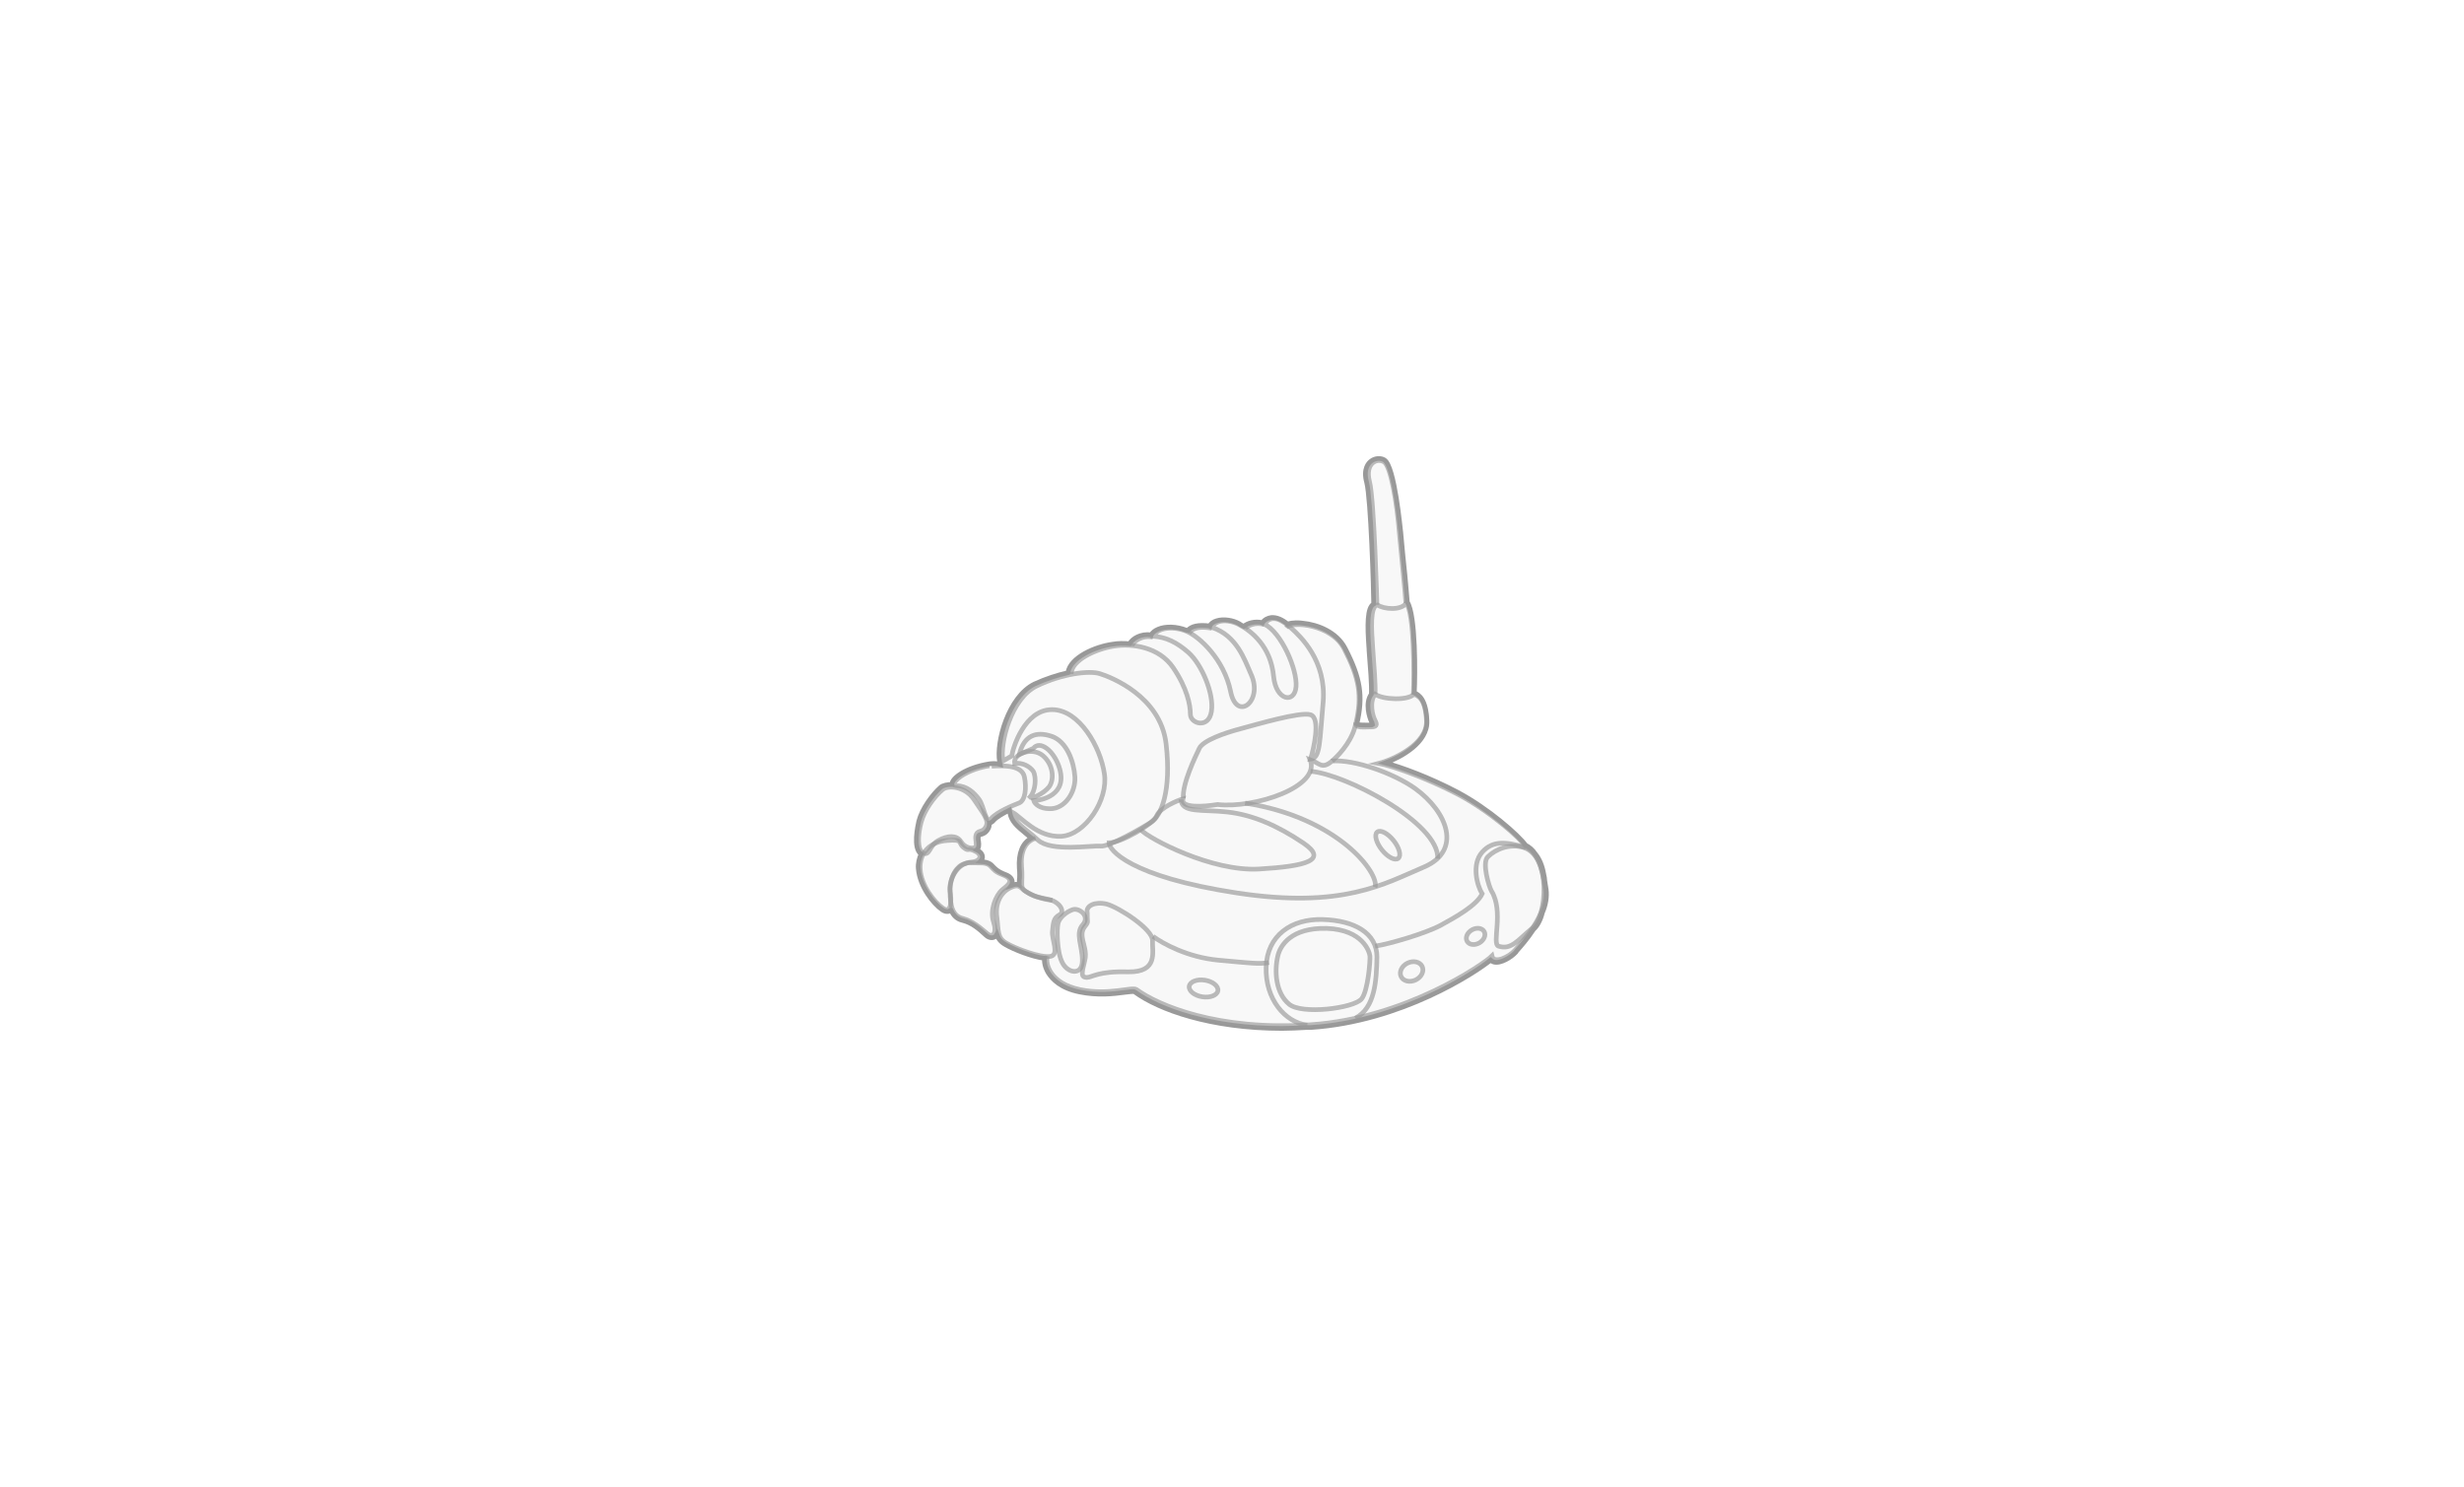
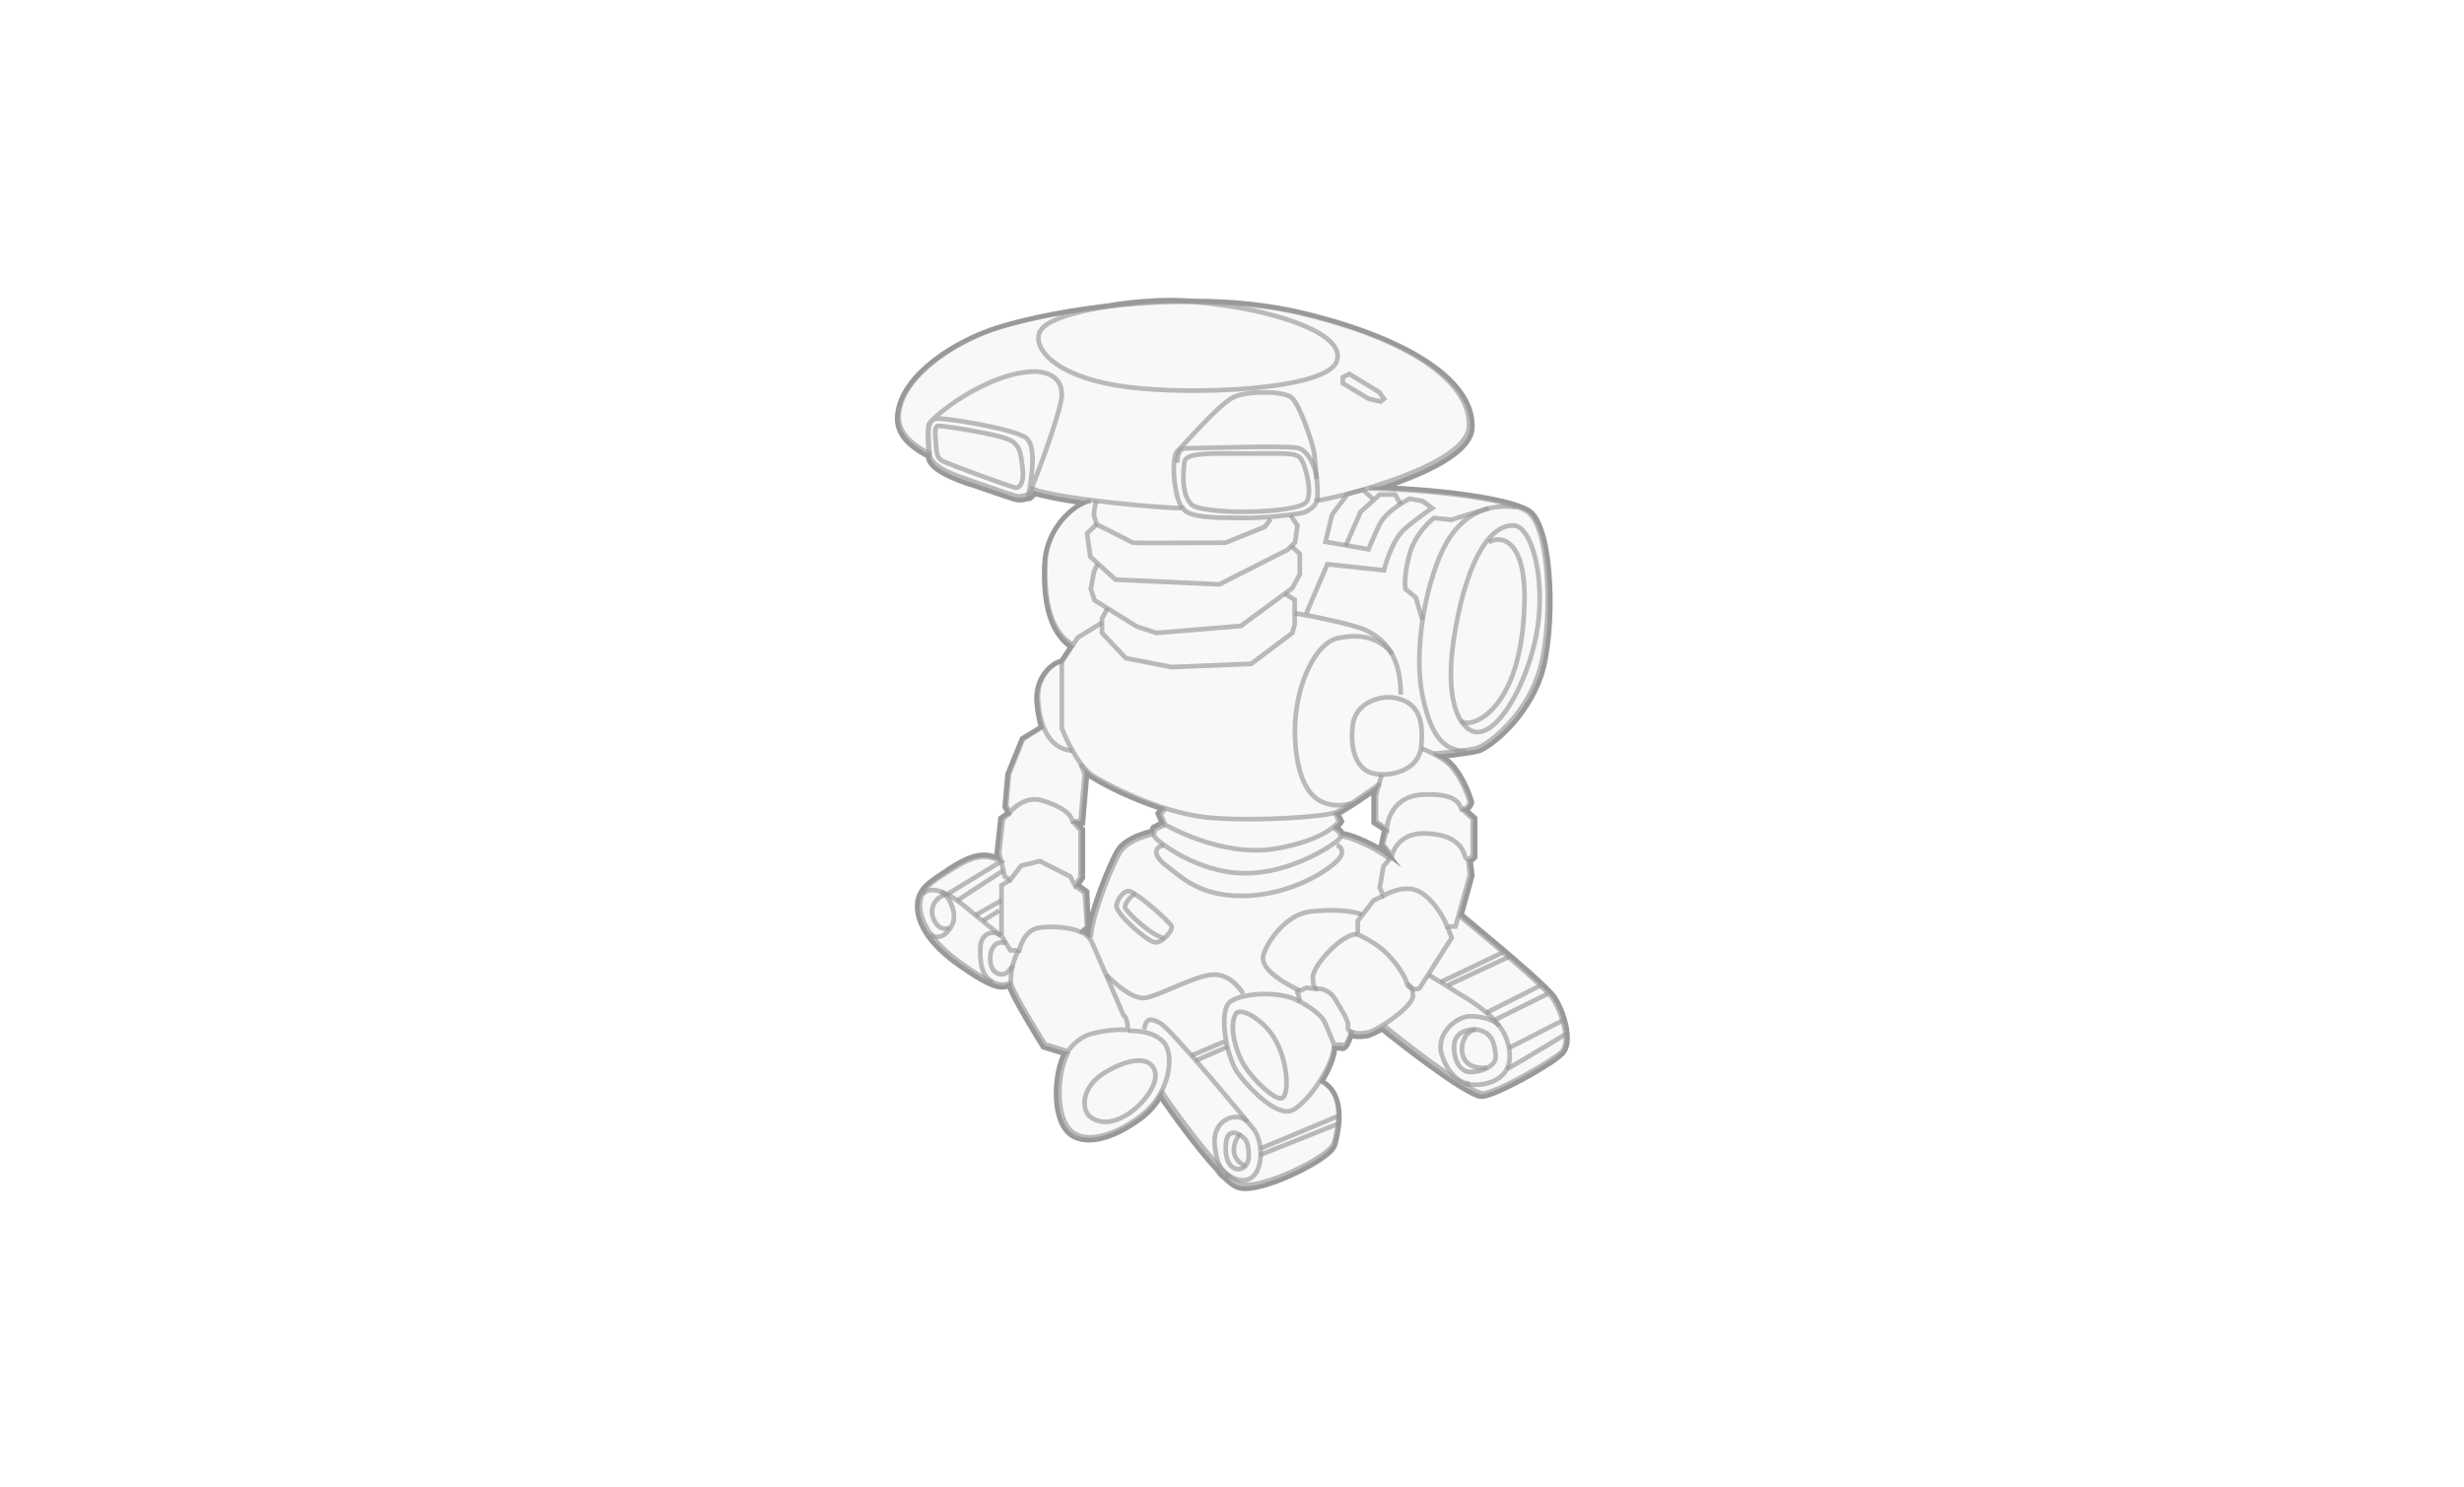
<svg id="bp-123" viewBox="0 0 527 318">
  <style type="text/css">
		.st0{fill:#eee6;stroke:#999;stroke-miterlimit:10;}
		.st1{fill:none;stroke:#999a;stroke-miterlimit:10;}
</style>
-   <path class="st0" d="M211.6,163.4c-5,0.8-8.1,3.1-8,4.4c0,0,0,0,0,0c-1,0-1.9,0.2-2.4,0.6c-1.8,1.6-4,4.6-4.7,7.3  c-0.2,1-1.3,5.7,0.5,7c-0.4,0.9-0.7,2-0.6,3.1c0.3,3.8,3.2,7.5,5.1,8.8c0.4,0.3,0.8,0.4,1.1,0.4c0.3,0,0.5-0.1,0.6-0.2  c0.1,0,0.1-0.1,0.2-0.1c0.5,1.1,1.2,1.9,2.5,2.2c2,0.5,3.5,1.8,4.8,3l0.1,0.1c0.5,0.5,1,0.6,1.3,0.6c0.3,0,0.5-0.1,0.7-0.2  c0.2-0.1,0.3-0.3,0.4-0.5c0.3,0.9,0.8,1.6,1.9,2.2c1.7,1,5.7,2.6,8.3,2.9c-0.1,0.8,0.1,1.9,0.8,3.1c0.9,1.4,2.7,3.3,6.7,4.1  c3.9,0.8,7.3,0.4,9.5,0.1c1-0.1,2.1-0.3,2.3-0.1c5.2,3.8,16.3,7.8,31.5,7.8c1.7,0,3.5-0.1,5.3-0.2c0,0,0,0,0,0l0,0  c0.3,0,0.6,0,0.9,0c19.3-1.3,35.1-11.7,38.4-14.4c0.2,0.2,0.4,0.3,0.7,0.4c1.4,0.4,3.7-1,4.7-2.1l0.2-0.3c0.8-0.9,2.3-2.6,3.6-4.6  c0.8-0.7,1.5-2,1.9-3.6c0.7-1.6,1-3.3,0.8-4.9c-0.1-0.7-0.2-1.3-0.3-1.9c0-0.4-0.1-0.9-0.2-1.3c-0.3-1.8-0.9-3.3-1.8-4.4  c-0.6-0.9-1.3-1.5-2.1-1.9c-1.5-2.1-7.9-7.8-14.7-11.4c-5.9-3.1-11.9-5.3-15.3-6.2c3.5-1.3,9.1-4.4,8.9-9c-0.2-4.7-1.8-5.6-2.7-6  c0.2-4,0.3-16.6-1.5-19.4c-0.1-1.4-0.3-3.4-0.5-5.7c-0.3-2.7-0.6-5.9-0.9-9.2c-0.1-0.6-1.3-14.1-3.5-15.5c-0.8-0.5-2-0.4-2.8,0.2  c-0.6,0.4-1.8,1.7-1,4.6c0.9,3.5,1.5,23.2,1.5,26c-1.4,0.8-1.4,4.4-1,9.7l0,0.2c0.3,3.9,0.6,7.3,0.5,9.4c-1.4,1.9-0.4,5,0,5.8  c0.1,0.2,0.3,0.6,0.3,0.7c0,0-0.1,0.1-0.6,0.1c-0.2,0-0.5,0-0.7,0c-0.6,0-1.9,0-2.1-0.2c1.4-6,0.8-9.8-2.5-16.2  c-1.8-3.5-5.9-5.1-9.1-5.4c-0.6-0.1-2.1-0.2-3.2,0.2c-1.1-0.9-2.3-1.5-3.5-1.4c-0.7,0.1-1.4,0.4-1.9,1.1c-1.6-0.4-3.2,0.1-4,0.8  c-0.4-0.2-0.7-0.4-1-0.6c-1.2-0.7-3.3-1.1-4.8-0.6c-0.7,0.2-1.2,0.6-1.5,1.1c-2.3-0.3-3.9,0-4.7,1c-0.1,0-0.2-0.1-0.3-0.1  c-2-0.8-4.4-0.9-6-0.2c-0.7,0.3-1.2,0.7-1.5,1.2c-2.2-0.3-4,0.8-4.6,1.9c-1.3-0.1-2.5-0.1-3.6,0.1c-3.7,0.5-9.1,2.8-9.6,6.1  c-2.2,0.5-4.7,1.3-7.1,2.4c-5.6,2.7-8.3,12.5-7.5,16.7l0.1,0.5C213.3,163.3,212.2,163.3,211.6,163.4z M212.5,175.5  c0.6-0.7,2-1.5,3.4-2.2l0.1,0.6c0.3,1.8,1.6,2.9,3.3,4.3c0.4,0.3,0.8,0.7,1.3,1.1c-1.9,1-2.8,3.2-2.6,6.4c0.1,1.1,0.1,2,0,2.6  c0,0.3,0,0.7,0,1c-0.4-0.2-0.9-0.2-1.7,0.1c0.2-0.3,0.2-0.6,0.2-0.9c-0.1-0.7-0.7-1.2-1.9-1.6c-1.2-0.5-1.7-1-2.1-1.4  c-0.6-0.7-1.1-1.1-2.8-1.2c0.2-0.2,0.3-0.4,0.4-0.7c0.1-0.3,0.1-1.2-1.2-1.8c0,0,0,0,0,0c0.5-0.4,0.5-1.1,0.4-1.8  c-0.1-0.4-0.1-0.9,0-1.2c0.1-0.2,0.2-0.2,0.5-0.3c0.4-0.1,1.1-0.3,1.6-1.3c0.2-0.4,0.2-0.7,0.2-1.1c0,0,0.1,0,0.1,0  C212,175.9,212.3,175.8,212.5,175.5z" />
  <g>
-     <path class="st1" d="M284.9,162.8c4.7-0.4,13.2,2.6,17.8,5.9c6.9,5,10.1,13.3,1.8,16.8c-8.3,3.5-17.3,9-40.1,5.5   s-27.2-9.2-27.2-10.7c2.6,0,9.6-4.1,10.2-5.8c0.7-1.7,4.5-3.3,5.6-3.6c-0.5,2,4.3,1.7,7.4,1.2c7.9,0.9,22.2-3.8,19.8-9.6   C282.2,163.2,282.7,164.7,284.9,162.8z" />
-     <path class="st1" d="M214.5,162.8c-0.7-3.9,1.8-13.5,7.3-16.1c5.4-2.6,11.1-3.3,13.4-2.6c2.3,0.7,13,4.8,14.2,15   c1.2,10.2-1.1,15.5-3.2,16.8s-9,5.3-10.8,5.1c-1.8-0.2-10.6,1.3-13.4-1.3c-2.8-2.6-5.1-3.6-5.4-5.9c1.8,1,5.3,5.4,10.4,5.1   c5.1-0.3,10.1-7.8,9.2-13.4c-0.8-5.6-5.3-13.7-11.2-13.7s-8.4,8.3-8.6,9.9L214.5,162.8z" />
-     <path class="st1" d="M218,161.4c1-4.1,3.6-5,6.9-3.9c3.3,1.1,4.8,5.5,5,8.7s-2.1,6.9-5.4,6.8c-2.2,0-3.2-1.1-3.4-1.7   c1.5-0.1,7.5-1.1,5.4-7.3c-1.2-3.5-4.1-5.7-5.5-3.9L218,161.4z" />
-     <path class="st1" d="M217,163.3c-0.3-2.2,3.8-3.5,6-1.7c2.2,1.8,2.6,5,1.4,6.7c-1.1,1.4-3.7,2.7-4.1,2.2c1.2-1.3,1.4-4.2,0.7-5.5   C220.2,163.9,218.7,163.1,217,163.3z" />
-     <path class="st1" d="M212.1,163.9c3-0.2,6.5-0.1,7,2.3c0.5,2.4,0.2,5.1-1.2,5.6c-1.3,0.5-4.7,1.9-5.9,3.3s-1.5-2.6-2.6-4.1   s-2.7-2.9-4.7-2.9s0.9-3.3,6.9-4.3" />
-     <path class="st1" d="M201.6,168.9c1.2-1,4.8-0.7,6.7,2.1c1.9,2.9,3.3,4.4,2.6,5.8c-0.7,1.4-1.7,0.7-2.1,1.7   c-0.4,0.9,0.4,2.5-0.3,2.8s-2.1,0.1-3-1.3c-0.9-1.4-2.8-1.3-4.8-0.2s-1.8,3.3-3.2,2.7c-1.4-0.6-1.2-4-0.5-6.6   S199.8,170.4,201.6,168.9z" />
-     <path class="st1" d="M207.9,184.4c1.6-0.1,2.5-1.4,0.7-2.3c-1.8-0.9-1.2,0.2-2.5-0.8c-1.3-1,0.1-1.8-3.5-1.5   c-3.6,0.2-6,2.6-5.8,6.1c0.2,3.5,3,7.1,4.9,8.4c1.9,1.3,1.8-1.9,1.5-3.7S204.3,184.6,207.9,184.4z" />
-     <path class="st1" d="M214.4,190.3c1-0.8,3-2.1,0-3.2c-3-1.1-1.8-2.5-4.8-2.5c-3,0-2-0.2-3.4,0.2s-3,2.4-3,5.8   c0,3.4,0.6,5.4,2.8,5.9c2.1,0.6,3.7,2,5,3.1c1.3,1.2,2.3,0.1,1.5-2.4C211.7,194.8,212.9,191.6,214.4,190.3z" />
-     <path class="st1" d="M219.4,190.7c-1.3-0.9-1.4-1.7-3.3-0.8s-3.3,3.1-2.9,6.2c0.4,3.1,0,4.5,2.1,5.7c2.1,1.2,7.2,3.1,9.3,2.8   c2.1-0.3,0.3-3.6,0.5-5.4c0.2-1.8,0.2-2.8,1.5-3.5c1.3-0.7,0-2.8-2.3-3.3C222,191.9,221.2,191.9,219.4,190.7z" />
-     <path class="st1" d="M229.4,194.6c-1.4,0.5-2.8,1.7-3.1,2.9c-0.3,1.2-0.3,6.1,0.9,8.4c1.1,2.3,4.3,2.9,4.3-0.4   c0-3.3-1.6-5.8,0.1-7.7C233.2,196,230.8,194.1,229.4,194.6z" />
-     <path class="st1" d="M232.5,195c-0.1-1.2,1.6-2.2,4.2-1.6c2.6,0.7,9.9,5.4,9.8,7.8c-0.1,2.4,1.3,6.8-5.2,6.7   c-6.5-0.2-7.7,1.2-8.9,1.2c-1.2-0.1-1.1-0.8-0.4-3.6c0.5-1.8-0.3-3.5-0.5-4.8c-0.4-2.4,1.1-2.6,1.1-3.6   C232.5,195.9,232.6,195.5,232.5,195z" />
-     <path class="st1" d="M221.5,179.3c-2.2,0.7-3.3,2.8-3,6.2s-0.5,4.4,0.9,5.2c1.3,0.8,3.1,1.6,5.7,1.9" />
-     <path class="st1" d="M326.3,181.3c-4-1.2-7-1.6-9.3,1s-1.1,7.1,0,8.9c-1.1,2.4-5.5,4.9-8.8,6.7s-11.3,4.1-14.1,4.5" />
-     <path class="st1" d="M246.6,200.3c2,1.5,7.4,4.5,14,5.1c6.6,0.6,8.8,0.9,10.8,0.5" />
-     <path class="st1" d="M279.6,219.3c-4.8-0.6-9-5.6-8.8-12.4s5.4-10.4,12.1-10.2c6.8,0.2,11.6,2.9,11.6,8c-0.1,5.1-0.4,10.9-4.6,13.1   " />
-     <path class="st1" d="M273.3,204.5c0.5-2.2,2.8-6.1,10.5-5.9c7.7,0.3,9.1,5,9.2,5.9c0.1,0.9-0.4,7.5-1.8,9.2   c-1.7,2-12.8,3.4-15.5,1.1C272.9,212.5,272.5,207.9,273.3,204.5z" />
-     <path class="st1" d="M280.3,165c7.2,0.5,27.6,11,27.2,18.7" />
-     <path class="st1" d="M294.1,189.8c1-2.9-7.8-14.9-27.8-18" />
-     <path class="st1" d="M244,177.5c1.7,1.9,15.2,9,25.3,8.4c10.1-0.6,14.9-1.9,9.4-5.6s-10.8-6-16.2-6.6s-9.8,0.3-9.9-2.7" />
-     <path class="st1" d="M229.1,144.2c0-3,5.3-5.4,9.2-6c3.9-0.6,9.6,0.2,12.6,4.6c3,4.4,3.7,8,3.7,10s3.9,3.2,4.5-0.6   s-2.1-10.1-4.9-12.6c-2.5-2.2-4.8-3.3-7.5-3.5c0.8-1.9,4.3-2.2,7-1.1c2.9,1.2,8.1,6.1,9.5,12.9c1.3,6.6,7,2.1,4.4-3.6   c-1.5-3.4-3.1-8.3-8.4-10.1c0.9-1.9,4-1.6,5.8-0.6c2.7,1.4,6.8,4.7,7.4,11.1c0.5,5.2,4.5,5.9,4.8,2.2c0.3-3.7-3.2-11.7-6.8-13.4   c1.7-2.3,3.9-0.8,5.8,0.9s7.5,6.9,6.8,15.7c-0.8,8.8-0.6,12.1-2.7,12.3c0.7-2.3,2.2-8.8,0-9.5s-11.6,2.1-15,3   c-3.4,0.9-8,2.5-8.8,4.2c-0.8,1.7-3.7,7.6-3.4,10.7" />
-     <path class="st1" d="M302.3,148.6c0.2-4.3,0.2-17.3-1.5-19.6c-1.2,1.7-4.9,1.3-6.2,0.4c-1.6,0.3-1.3,5.1-1,9.3   c0.3,4.2,0.6,7.7,0.5,9.8" />
-     <path class="st1" d="M294.5,129.4c0,0-0.6-22.6-1.6-26.4c-1-3.9,1.6-5.1,3.1-4.2s2.8,8.9,3.3,15.2c0.6,6.3,1.2,12.1,1.4,15" />
-     <path class="st1" d="M275.1,134.3c1.1-1.5,9.7-0.8,12.4,4.5c3.2,6.2,3.9,10,2.5,15.9c-0.2,1.1,1.8,0.8,3.3,0.8s1.1-0.8,0.7-1.6   s-1.2-3.7,0.1-5.4c1.7,1.2,7.1,1.4,8.3,0c0.7,0.3,2.5,0.7,2.7,5.7c0.2,5-7.1,8.3-10.2,9.1c2.8,0.5,10.2,3.1,16.9,6.6   c6.8,3.6,13.4,9.4,14.6,11.3c2.2,1.1,3.5,3.9,4.1,9.1c0.7,5.3-5.3,11.6-6.5,13s-4.5,3-4.9,1.2c-1.8,1.8-18.5,13.3-38.6,14.7   c-20.1,1.4-32.9-4.2-37.4-7.5c-1-0.7-5.8,1.3-12.1,0c-6.3-1.3-7.5-5.4-7-7.2" />
-     <path class="st1" d="M284.9,162.8c2.1-1.8,4.6-5,5.1-8.2" />
-     <path class="st1" d="M242.1,138.2c0.2-1,2.2-2.4,4.5-1.9" />
-     <path class="st1" d="M254.3,135.5c0.8-1.4,2.8-1.5,4.9-1.1" />
-     <path class="st1" d="M266.3,134.5c0.5-0.7,2.3-1.5,4.1-0.9" />
-     <path class="st1" d="M319,190.6c-0.5-0.8-2.1-6-0.8-7.3c1.7-1.7,4.8-2.9,7.7-2c5.9,1.9,5,14.7,1.9,17.2c-3.1,2.5-4.5,4.8-7.3,3.9   C319,201.9,321.7,195,319,190.6z" />
-     <ellipse transform="matrix(0.1529 -0.9882 0.9882 0.1529 9.158 433.4947)" class="st1" cx="257.4" cy="211.4" rx="1.8" ry="3.1" />
-     <ellipse transform="matrix(0.9009 -0.4341 0.4341 0.9009 -60.2685 151.6711)" class="st1" cx="301.9" cy="207.8" rx="2.5" ry="2" />
-     <ellipse transform="matrix(0.866 -0.5 0.5 0.866 -57.853 184.6532)" class="st1" cx="315.6" cy="200.3" rx="2.1" ry="1.6" />
-     <ellipse transform="matrix(0.7821 -0.6232 0.6232 0.7821 -47.9926 224.3675)" class="st1" cx="296.8" cy="180.8" rx="1.6" ry="3.6" />
+     <path class="st0" d="M332.5,213.3c-1.1-1.7-7.4-7.3-19.1-17c-0.4-0.3-0.6-0.5-0.8-0.7l2.3-8.3l0-0.1l-0.4-3   c0.5-0.2,0.8-0.6,0.9-0.7l0.1-0.1V175l-1.9-1.7c0.7-0.4,1.1-1.1,1.2-1.6l0-0.1l0-0.1c-0.1-0.3-2.1-7-5.9-9.4   c-0.2-0.1-0.3-0.2-0.5-0.3c1.3-0.1,3.2-0.3,4.9-0.6c0.1,0,0.1,0,0.2,0l0,0c1.2-0.2,2.4-0.4,3-0.6c2.3-0.9,9.8-6.5,13.1-15.9   c3.1-9.2,2.8-32.1-2.6-35.5c-4.7-2.9-21.1-4.6-31-4.9c1.2-0.4,2.4-0.8,3.6-1.3c9.9-3.7,15.1-7.6,15.3-11.4   c0.5-9.8-12.8-18.9-35.6-24.5c-7.7-1.9-15.9-2.7-23.9-2.7c-3.2-0.2-6.4-0.3-9.9,0c-1.8,0.1-5.1,0.4-8.6,1   c-11.1,1.3-20.3,3.5-25.1,5.2c-9.5,3.4-19.7,10.7-19.9,18.8c-0.1,3.2,2.1,5.9,6.6,8.2c0,0.2,0.1,0.4,0.1,0.5l0,0.1   c0.6,1.9,3.2,3.5,8.4,5.3l1,0.3c4.5,1.5,8.3,2.9,9.3,3.1c0.7,0.2,1.8,0.1,2.7-0.3l0.1,0.1l0.3-0.1c0,0,0.1-0.1,0.2-0.2   c0,0,0.1-0.1,0.1-0.1c0.3-0.2,0.5-0.4,0.6-0.7c2.3,0.7,6.1,1.4,10.3,2c-3.3,1.6-7.9,6.3-8.2,13c-0.4,9.1,1.5,14.9,5.6,17.8l-2,3   c-2.1,0.4-5.5,3.5-5.3,8.4c0.1,1.4,0.3,3.6,1,5.7l-4.1,2.5l-3.1,7.6l-0.6,7l0.7,1.3L214,175l-0.8,7.4l0.2,1.1   c-3.7-1.6-6.9,0.1-10.5,2.4l-0.4,0.3c-3.9,2.5-5.9,3.8-6.3,7c-0.2,2,0.2,7.2,8.9,13.3c5,3.5,7.5,4.7,9.2,4.7c0.6,0,1-0.1,1.5-0.3   c1,3,6.5,11.8,7.2,12.9l0.1,0.2l4.5,1.4c-2.2,4.5-2.5,12.7,0.3,16.3c1.1,1.5,2.9,2.2,5,2.2c3.1,0,7.1-1.6,11.1-4.6   c2-1.5,3.3-3.1,4.2-4.7c1.7,2.6,7.6,10.9,12.2,15.8c0.5,0.9,1.1,1.3,1.6,1.7c0.1,0.1,0.2,0.2,0.3,0.3l0,0c1,0.9,1.8,1.5,2.5,1.7   c0.4,0.1,0.9,0.2,1.5,0.2c3,0,7.9-1.8,12-3.9c2-1,6.6-3.5,7.2-5.4c0.9-3.2,2.5-10.7-2.7-13.7c1.5-2.5,2.6-5.1,2.7-7   c0.5-0.1,1.1-0.1,1.3,0c0.2,0.1,0.4,0.1,0.6,0c0.6-0.2,1.2-1.5,1.6-2.7c0.5,0.1,1,0.2,1.5,0.2c0.7,0,1.4-0.1,2.1-0.2   c0.7-0.2,1.7-0.7,3-1.4c2.3,1.9,18.1,14.4,21.3,14.4c0,0,0,0,0,0c3-0.1,14.9-6.8,17.2-9.1C336.7,223,334.4,216.1,332.5,213.3z    M232.5,190.7l-1.9-1.4l1-1.5v-10.4l-1.1-1.3h1.1l0.9-10.6c0.4,0.4,0.8,0.7,1.2,0.9c2.9,1.8,8.5,4.6,14.7,6.6l-0.8,1l0.9,2   l-1.8,0.9l-0.1,0.1c0,0-0.2,0.3-0.3,0.8c-1.3,0.3-5.6,1.4-7.3,4.1c-1.8,3-5.9,13.4-6.3,17.9c-0.3-0.3-0.6-0.5-0.9-0.7l1-0.8   L232.5,190.7z M296.1,177.5l-0.7,3.2l1.6,2.1c-2.3-1.8-7.8-4.4-9.8-4.5c-0.3-0.6-0.9-1.1-1.3-1.3c0.7-0.6,1-1.1,1-1.1l0.1-0.2   l-0.8-1.6c2-1,5.9-3.7,7.9-5.1l-0.3,1l0,6L296.1,177.5z" />
+   </g>
+   <g>
+     <path class="st1" d="M192.2,89.1c-0.1,4.6,5.3,7.3,6.6,7.9c0,2.2,3.3,4,8.2,5.6c4.8,1.7,9.2,3.2,10.3,3.5c1.1,0.3,3.5-0.3,3.5-1.5   c6.3,2.3,28.9,4.2,32.2,4.1c1.2,2.3,8.5,2,12.8,2.1c4.6,0.1,11.6-0.8,12.8-1.1c1.2-0.3,2.9-1.5,3-2.6c4.1-0.5,32.2-7.3,32.6-15.9   s-10.6-18-35.2-24s-55.9-0.6-67.3,3.5C202.3,74.2,192.4,81.5,192.2,89.1z" />
+     <path class="st1" d="M245.3,64.6c-10.1,0.8-22.2,3-23.1,6.9c-0.9,3.9,4.8,9.5,19,11.3c14.2,1.8,42.5,0.6,44.7-5.5   c2.1-6-13-10.1-20.5-11.4S252.4,64.1,245.3,64.6z" />
+     <path class="st1" d="M198.8,97.1c0.1,2.5-0.8-5.7,0-6.6c3.2-3.6,12.7-10,20.6-10.9c4.6-0.6,7.7,1.1,7.7,4.8s-7.4,22.9-7.1,21.3   c0.9-4.7,1.5-10.4-0.5-12c-2.3-1.9-18.2-4.6-19.6-4.1C198.1,90.4,198.6,93.1,198.8,97.1z" />
+     <path class="st1" d="M200.7,91.1c-0.9,0-0.7,1.8-0.5,4.2s0.4,2.9,2,3.6c1.6,0.7,13.8,5.2,14.9,5.4c1.1,0.2,2-1.3,1.6-4.2   s-0.3-5.2-3.5-6.3S202.2,91.1,200.7,91.1z" />
+     <path class="st1" d="M252.9,108.7c-1.9-2.4-2.5-11.2-1-12.3c0.9-0.7,9.2-10.5,12.3-11.6c3.1-1.2,10.4-1.2,12.1,0.3s4.6,10,4.8,12   c0.2,2,1.1,9.1,0.5,10.2" />
+     <path class="st1" d="M251.8,99c0.1-2.6,0.7-3.1,2.3-3.1s22-0.7,23.8,0c1.8,0.7,3.5,3.7,3.7,6.6" />
+     <path class="st1" d="M253.2,100.1c0.2-2.2-0.5-3.2,10.3-3.1c10.7,0.1,13.6-0.4,14.7,1.1c1.1,1.5,2.6,7.6,1.2,9.3   c-2.1,2.6-22.8,2.8-24.7,0.4C253,105.8,253,102.8,253.2,100.1z" />
+     <polygon class="st1" points="287.2,82 287.2,80.7 288.6,80 295,83.9 296,85.3 295.3,85.9 292.7,85.3  " />
+     <path class="st1" d="M234.6,107.2c-0.7,1.3-0.6,3.2-0.6,3.2l0.6,1.8c0,0,7.4,3.7,7.7,3.9c0.3,0.1,19.8,0,19.8,0l8.4-3.4l1.3-1.7" />
+     <polyline class="st1" points="276,110.2 277.5,112.4 277,116 275.4,117.6 260.8,125 238.6,124 233.2,119.1 232.5,114.1    234.6,112.1  " />
+     <polyline class="st1" points="234.8,120.6 234,122.2 233.3,126 234.1,128.4 243.1,134 247.3,135.4 265.4,133.9 276.4,125.8    278,122.9 278,118.5 276.2,116.8  " />
+     <polyline class="st1" points="236.9,130.1 235.7,132.3 235.7,135.4 240.8,140.8 250.6,142.7 267.6,142 276.4,135.4 276.9,133.6    276.9,128.3 274.8,127  " />
+     <path class="st1" d="M233.3,107.2c-2.9,0.1-9.4,5.3-9.7,13.1c-0.4,9,1.4,14.8,5.6,17.5" />
+     <path class="st1" d="M235.7,133.2l-5.2,3.2l-3.4,5.2v14.2c0,0,3,7.9,6.9,10.3c4,2.4,15.5,8.3,25.7,8.9c10.1,0.7,23.6-0.3,25.9-1.2   c2.3-0.9,9.6-6.2,9.6-6.2" />
+     <path class="st1" d="M276.9,131.2c2,0.2,12.9,2.4,15.4,3.7c2.5,1.3,7.3,4,7.3,13.7" />
+     <path class="st1" d="M297.8,139.9c-2.5-3.2-6.3-4.5-11.6-3.4c-5.3,1.1-9.8,11.6-9.2,21.8c0.6,10.2,4.2,15.4,12,13.6" />
+     <path class="st1" d="M292.8,104.5c8.6,0,28.7,1.7,33.8,4.9c5.2,3.2,5.6,25.6,2.4,34.9c-3.2,9.4-10.8,14.9-12.8,15.6   c-2,0.8-9.5,1.3-9.5,1.3" />
+     <path class="st1" d="M323.6,112.4c4.1,0,6.8,11.3,5.3,21.6c-1.5,10.2-7.4,22.1-12.6,22.6c-3.1,0.3-7.6-4.7-5.4-19.7   C313.2,121.8,317.9,112.4,323.6,112.4z" />
+     <path class="st1" d="M324.4,108.5c-3.8-0.5-9.6-0.2-14,6c-4.5,6.2-8.4,22.8-6.2,34.1s6.3,11.9,9.4,12.1" />
+     <path class="st1" d="M318.4,108.7l-8,2.5l-3.7-0.4c0,0-4,3-5.3,8s-0.8,7.2-0.8,7.2l2.2,1.8l1.4,4.7" />
+     <path class="st1" d="M318.4,116c2.7-1.7,9.3-0.8,7.3,18.4c-2,19.2-12.2,21.6-13.1,19.7" />
+     <path class="st1" d="M279.4,131.2l4.5-10.5L296,122c0,0,1.5-6.3,4.5-8.9s5.8-4.4,5.8-4.4l-2-1.5l-2.8-0.5c0,0-5,2.4-6.5,5.6   c-1.5,3.2-2.3,5.2-2.3,5.2l-9.2-1.6l1.4-5.8l3.3-4.4l3.3-0.9l2.1,1.9" />
+     <polyline class="st1" points="299.6,107.9 298.4,105.8 295.1,105.8 291,109.5 287.8,116.8  " />
+     <path class="st1" d="M227.1,141.5c-1.9,0.2-5.3,3.2-5.1,7.9s1.8,10.8,7.4,11.2" />
+     <path class="st1" d="M223.1,155.4l-4.3,2.7l-3,7.5l-0.6,6.7l0.8,1.5c0,0,3-3.9,7.1-2.5c4,1.3,5.8,2.6,6.3,4.4h1.7l0.9-10.1   l-0.9-2.2" />
+     <polyline class="st1" points="216.1,173.8 214.5,175.2 213.7,182.4 214.9,187.5 216.1,188.2 218.4,185.2 222.4,184.2 228.9,187.5    229.9,189.4 231.1,187.7 231.1,177.6 229.4,175.7  " />
+     <path class="st1" d="M216.1,188.2l-1.9,1.2v10.8l1.9,3.1h1.9c0,0,0.9-4.3,4.1-4.8c3.2-0.6,7.6,0.1,9.1,0.9l1.3-1.1L232,191   l-2.1-1.5" />
+     <path class="st1" d="M217.9,203.3c-1.2,1.8-1.8,5-1.7,6.8c0.1,1.9,7.3,13.3,7.3,13.3l4.9,1.5c0,0,1.9-2.9,4.9-3.7   c3-0.9,6.4-1,7.9-0.9c0-2.8-0.9-3.1-0.9-3.1s-6.5-15.2-7-16.1s-2.2-1.9-2.2-1.9" />
+     <path class="st1" d="M228.5,225c-2.4,4.3-2.7,12.9,0,16.3c2.7,3.4,8.8,2.4,15.4-2.5c6.6-5,7.2-13.2,5.1-15.7s-5.9-2.6-7.7-2.6" />
+     <path class="st1" d="M233.3,239c-2.2-1.6-2-6.5,2.9-9.5s9.7-3.8,10.8-0.4c0.9,2.8-2.6,7.2-5.7,9.2S235.4,240.5,233.3,239z" />
+     <path class="st1" d="M297.8,149.2c-2.1-0.3-7.9,0.7-8.5,6.1c-0.6,5.4,1,9.2,4.2,10.1c3.2,0.9,10.1-0.2,10.5-6   C304.5,153.6,303.2,150,297.8,149.2z" />
+     <path class="st1" d="M295.5,165.8l-1.2,4.3v5.6l2.3,1.7c0,0,0.2-6.9,7.5-7.4c7.3-0.4,8,1.9,8.5,3.1c1.4,0,1.8-1.5,1.8-1.5   s-2-6.8-5.7-9.1c-3.7-2.3-4.7-2.3-4.7-2.3" />
+     <path class="st1" d="M296.6,177.3l-0.8,3.3l1.9,2.5c0,0,1-5.2,7.5-4.8c6.5,0.3,7.7,3.4,8.1,4.8c0.4,1.4,1.7,0,1.7,0v-7.9l-2.4-2.2" />
+     <path class="st1" d="M297.8,183.1l-1.9,2.2l-0.8,4.6l0.8,1.7c0,0,4.3-2.6,7.6-0.9c3.4,1.8,5.8,6.6,6,7.5h1.8l3.1-11.1l-0.4-3.3" />
+     <path class="st1" d="M295.9,191.6l-2.1,1l-3.4,4.4v2.9c0,0,3.2,1.4,5.5,3.4s4.8,5.6,5.1,7.4c1.2,1.5,2.6,0.7,2.6,0.7l6.9-10.8   l-0.9-2.3" />
+     <path class="st1" d="M290.4,199.9c-2.9-0.6-9.5,6.4-9.6,9.1c-0.1,2.8,1.1,2.5,1.1,2.5s2.3-0.1,3.7,2.3c1.4,2.4,3,4.7,2.7,5.9   c-0.3,1.2,2.2,1.7,4.5,1.1c2.2-0.6,9.4-5.5,9.4-7.8c0-2.3-1.2-2.4-1.2-2.4" />
+     <path class="st1" d="M281.9,211.6l-2.5-0.3l-1.9,0.9l0.6,2.1c0,0,4.3,2.2,5.3,4.5c1,2.3,2,4.8,2,4.8s1.4-0.3,2,0   c0.6,0.3,1.8-3.3,1.8-3.3" />
+     <path class="st1" d="M278,214.3c-3.6-2.4-12.2-2-14.9,0c-2.6,2-0.8,12.2,1.9,15.6c2.6,3.4,7.7,8.4,10.8,7.8   c3.1-0.6,9.6-9.7,9.5-14.1" />
+     <path class="st1" d="M264.3,216.9c0.9-1.6,6,1.1,8.5,5.6c2.8,5.1,2.9,11.8,1.4,12.4c-1.4,0.7-6.9-4.4-8.7-8.1   C263.7,223.1,263.1,219,264.3,216.9z" />
+     <path class="st1" d="M249.2,173l-1,1.2l1,2.2c0,0,11.9,7,23.3,5.2c11.4-1.9,13.9-5.9,13.9-5.9l-0.9-1.9" />
+     <path class="st1" d="M249.2,176.4l-2.1,1c0,0-0.6,1.1,0,1.8c0.6,0.8,8.9,7.5,19,7.6c10.1,0.1,19.2-6.1,20.3-7.3   c1.1-1.2-1.1-2.3-1.1-2.3" />
+     <path class="st1" d="M249,180.8c-2.3,0.4-2.4,2.3,0.6,4.5s7.2,6.9,17.8,6.3c10.6-0.7,18.6-6.7,19.4-8.5c0.8-1.8-0.9-2.3-0.9-2.3" />
+     <path class="st1" d="M246.8,178.4c0,0-5.5,1-7.3,4c-1.8,3-6.1,13.9-6.2,18.1" />
+     <path class="st1" d="M236.6,208.5c2,2,5.2,4.9,7.8,5s11.1-4.9,15.1-5c4-0.2,6.4,4.1,6.4,4.1" />
+     <path class="st1" d="M278,211.9c-2.6-1.2-8.6-4.4-7.8-7.5c0.8-3.1,5-8.8,10-9.4c5.1-0.6,9.7-0.1,11.1,0.7" />
+     <path class="st1" d="M241.8,190.7c-1.2-0.5-2.9,1.5-3,3.1c-0.1,1.7,6.7,7.8,8.4,7.8c1.7-0.1,3.6-2.6,3.4-3.4   S243.9,191.6,241.8,190.7z" />
+     <path class="st1" d="M242.9,191.3c-1.2,0.2-2.4,2.2-2.3,2.8c0.1,0.7,5.5,6.1,8.5,6.6" />
+     <path class="st1" d="M286.9,178.9c2,0,8.6,3.2,10.3,4.9" />
+     <path class="st1" d="M312,195.8c1,0.8,18.2,14.9,20.1,17.8c1.9,2.9,4,9.4,1.9,11.4s-14,8.8-16.8,8.9c-2.9,0.1-19.5-13-21.2-14.5" />
+     <path class="st1" d="M313.3,231.8c3.6,0.9,9.8-0.4,9.6-6.1s-4.3-9.3-11.6-13.6l-5.8-3.6" />
+     <path class="st1" d="M314.4,231.8c-0.9,0.2-4.4-1-6-6.1c-1.5-4.6,3.2-8.3,6-8.3c2.5,0,5.3,0.7,6.2,2.1" />
+     <path class="st1" d="M322.3,228.7c3.1-1.7,12.6-7.5,12.6-7.5" />
+     <line class="st1" x1="322.7" y1="224.2" x2="334.2" y2="218.3" />
+     <line class="st1" x1="319.5" y1="218.3" x2="331" y2="212.6" />
+     <line class="st1" x1="317.8" y1="216.7" x2="329.5" y2="210.8" />
+     <line class="st1" x1="309.6" y1="210.8" x2="322.7" y2="204.7" />
+     <line class="st1" x1="321.5" y1="203.7" x2="308.1" y2="210.1" />
+     <path class="st1" d="M316.2,220.3c-1.2-0.3-5.1,0-5.2,3.4c-0.1,3.4,1.5,5.5,3.2,5.6c1.7,0.2,5.9-0.8,5.7-3.5S319,220.9,316.2,220.3   z" />
+     <path class="st1" d="M315.6,220.3c-1.4,0-3.1,1.9-2.9,4.5c0.2,2.6,2.1,3.9,5.4,3.6" />
+     <path class="st1" d="M244.7,220.2c0.4-2.1,1-2.7,3.5-1.3c2.4,1.4,17.7,19.9,19.8,22.5c3.1,3.6,2.1,15-5.8,9.7" />
+     <path class="st1" d="M248.4,233.4c1.4,2.3,12.9,18.5,16.9,19.9c4,1.4,19.2-5.8,20-8.8c0.9-3,2.6-10.7-2.9-13.3" />
+     <line class="st1" x1="269.6" y1="245.7" x2="286.3" y2="238.7" />
+     <line class="st1" x1="269.4" y1="247.1" x2="286.2" y2="240.4" />
+     <line class="st1" x1="255.7" y1="226.9" x2="262.6" y2="223.9" />
+     <line class="st1" x1="254.8" y1="225.8" x2="261.9" y2="222.8" />
+     <path class="st1" d="M266.8,240c-2-2.4-7.5-0.7-7,4.8s2.2,6.1,3.2,6.9" />
+     <path class="st1" d="M265.9,243.3c-1.1-1-3.5-2.1-3.7,1.5c-0.3,4,1.4,5.3,2.6,5.3s2.3-0.9,2.3-3C267,245,266.8,244.1,265.9,243.3z" />
+     <path class="st1" d="M265.4,242.9c-0.8-0.4-3.4,4.7,1,6.5" />
+     <path class="st1" d="M197.3,191.3c2-2.4,6.5,0.4,9.2,2.7c2.7,2.3,7.6,6.2,7.6,6.2" />
+     <path class="st1" d="M202.6,191.3l11.5-7c-3.8-2.1-6.8-0.7-10.9,1.9c-4.1,2.6-6.1,3.8-6.4,6.9c-0.3,3.1,1.7,7.9,8.7,12.9   c7,5,8.9,5.2,10.8,4.1" />
+     <line class="st1" x1="204.8" y1="192.6" x2="214.6" y2="186.2" />
+     <line class="st1" x1="208.6" y1="195.8" x2="214.2" y2="192.6" />
+     <line class="st1" x1="210.2" y1="197" x2="213.7" y2="194.8" />
+     <path class="st1" d="M201.2,190.7c2.1,1,3.4,4.9,2.6,6.8c-0.8,1.9-2.7,3.9-4.8,2.4" />
+     <path class="st1" d="M214,200.2c-1.4-1.3-4-0.7-4.3,2.1c-0.2,2.9,0.1,6.7,2.7,7.8" />
+     <path class="st1" d="M202.4,191.7c-0.7-0.8-3.8,1.5-2.9,4.4c1,2.9,2.8,2.8,3.5,2.3" />
+     <path class="st1" d="M215.2,201.8c-2.1-0.8-3.5,0.9-3.4,3.5s1.7,3.3,2.8,3.1c1.1-0.2,2-1.9,2-1.9" />
  </g>
</svg>
